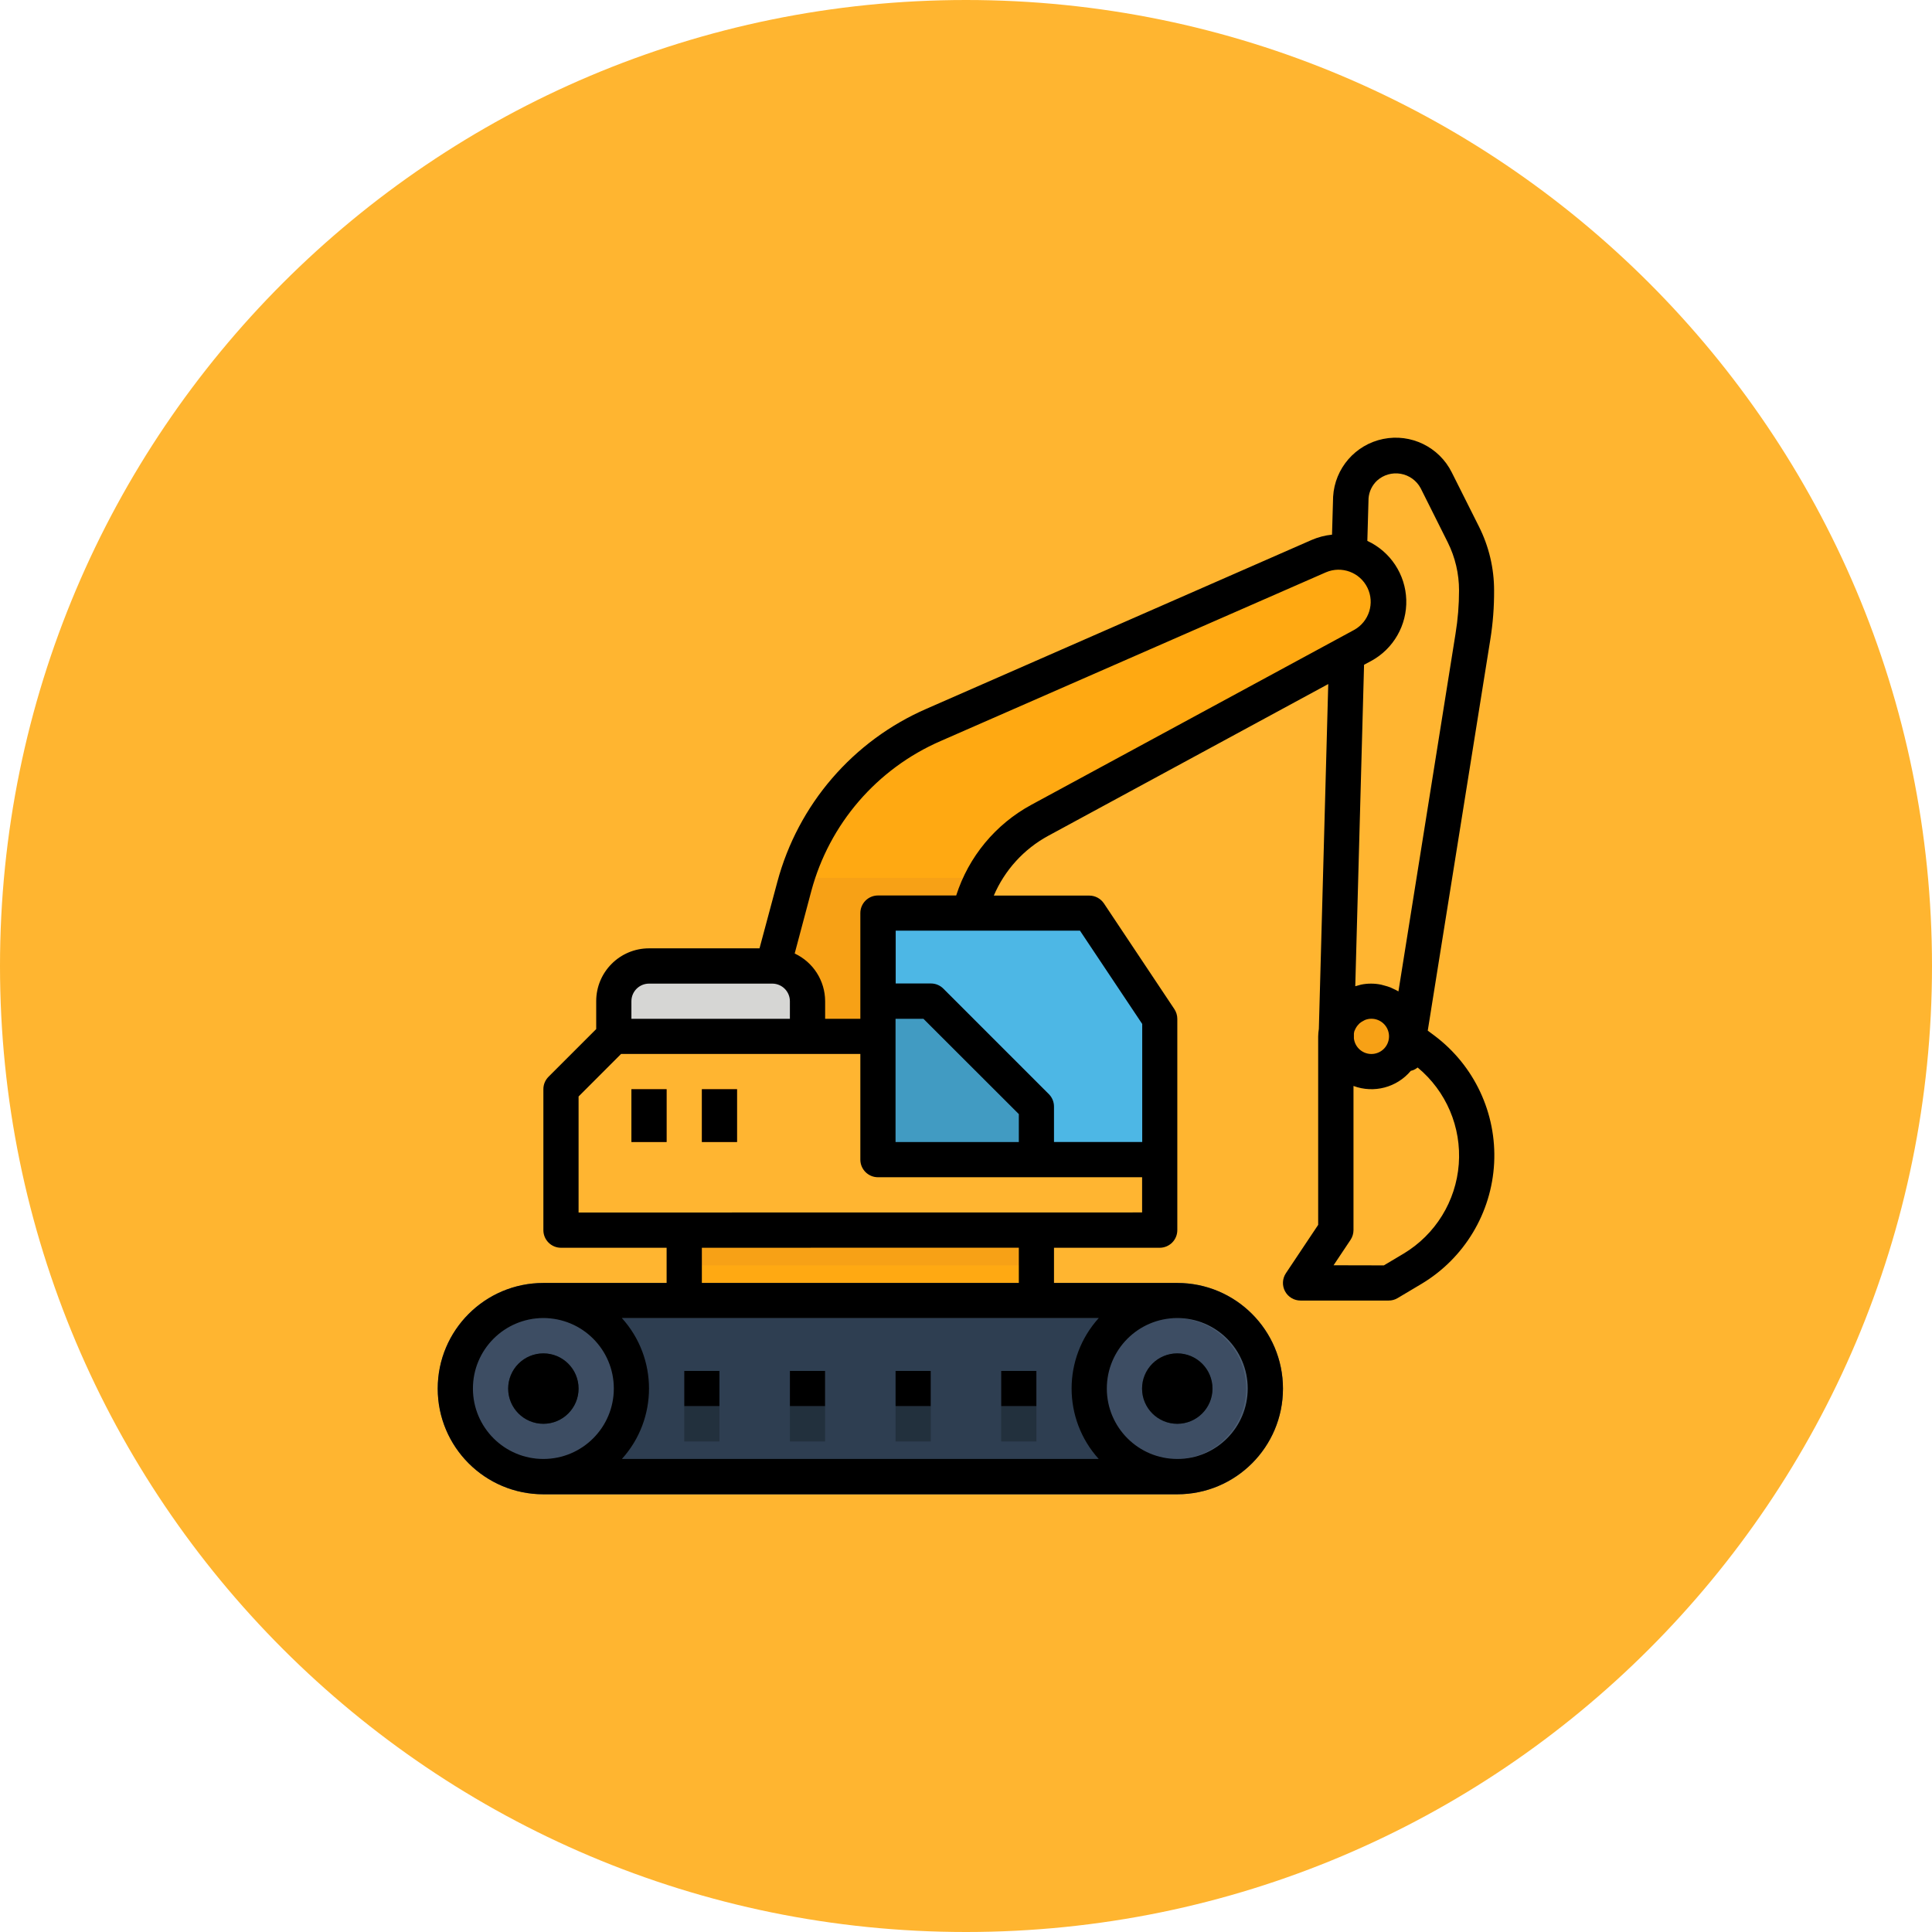
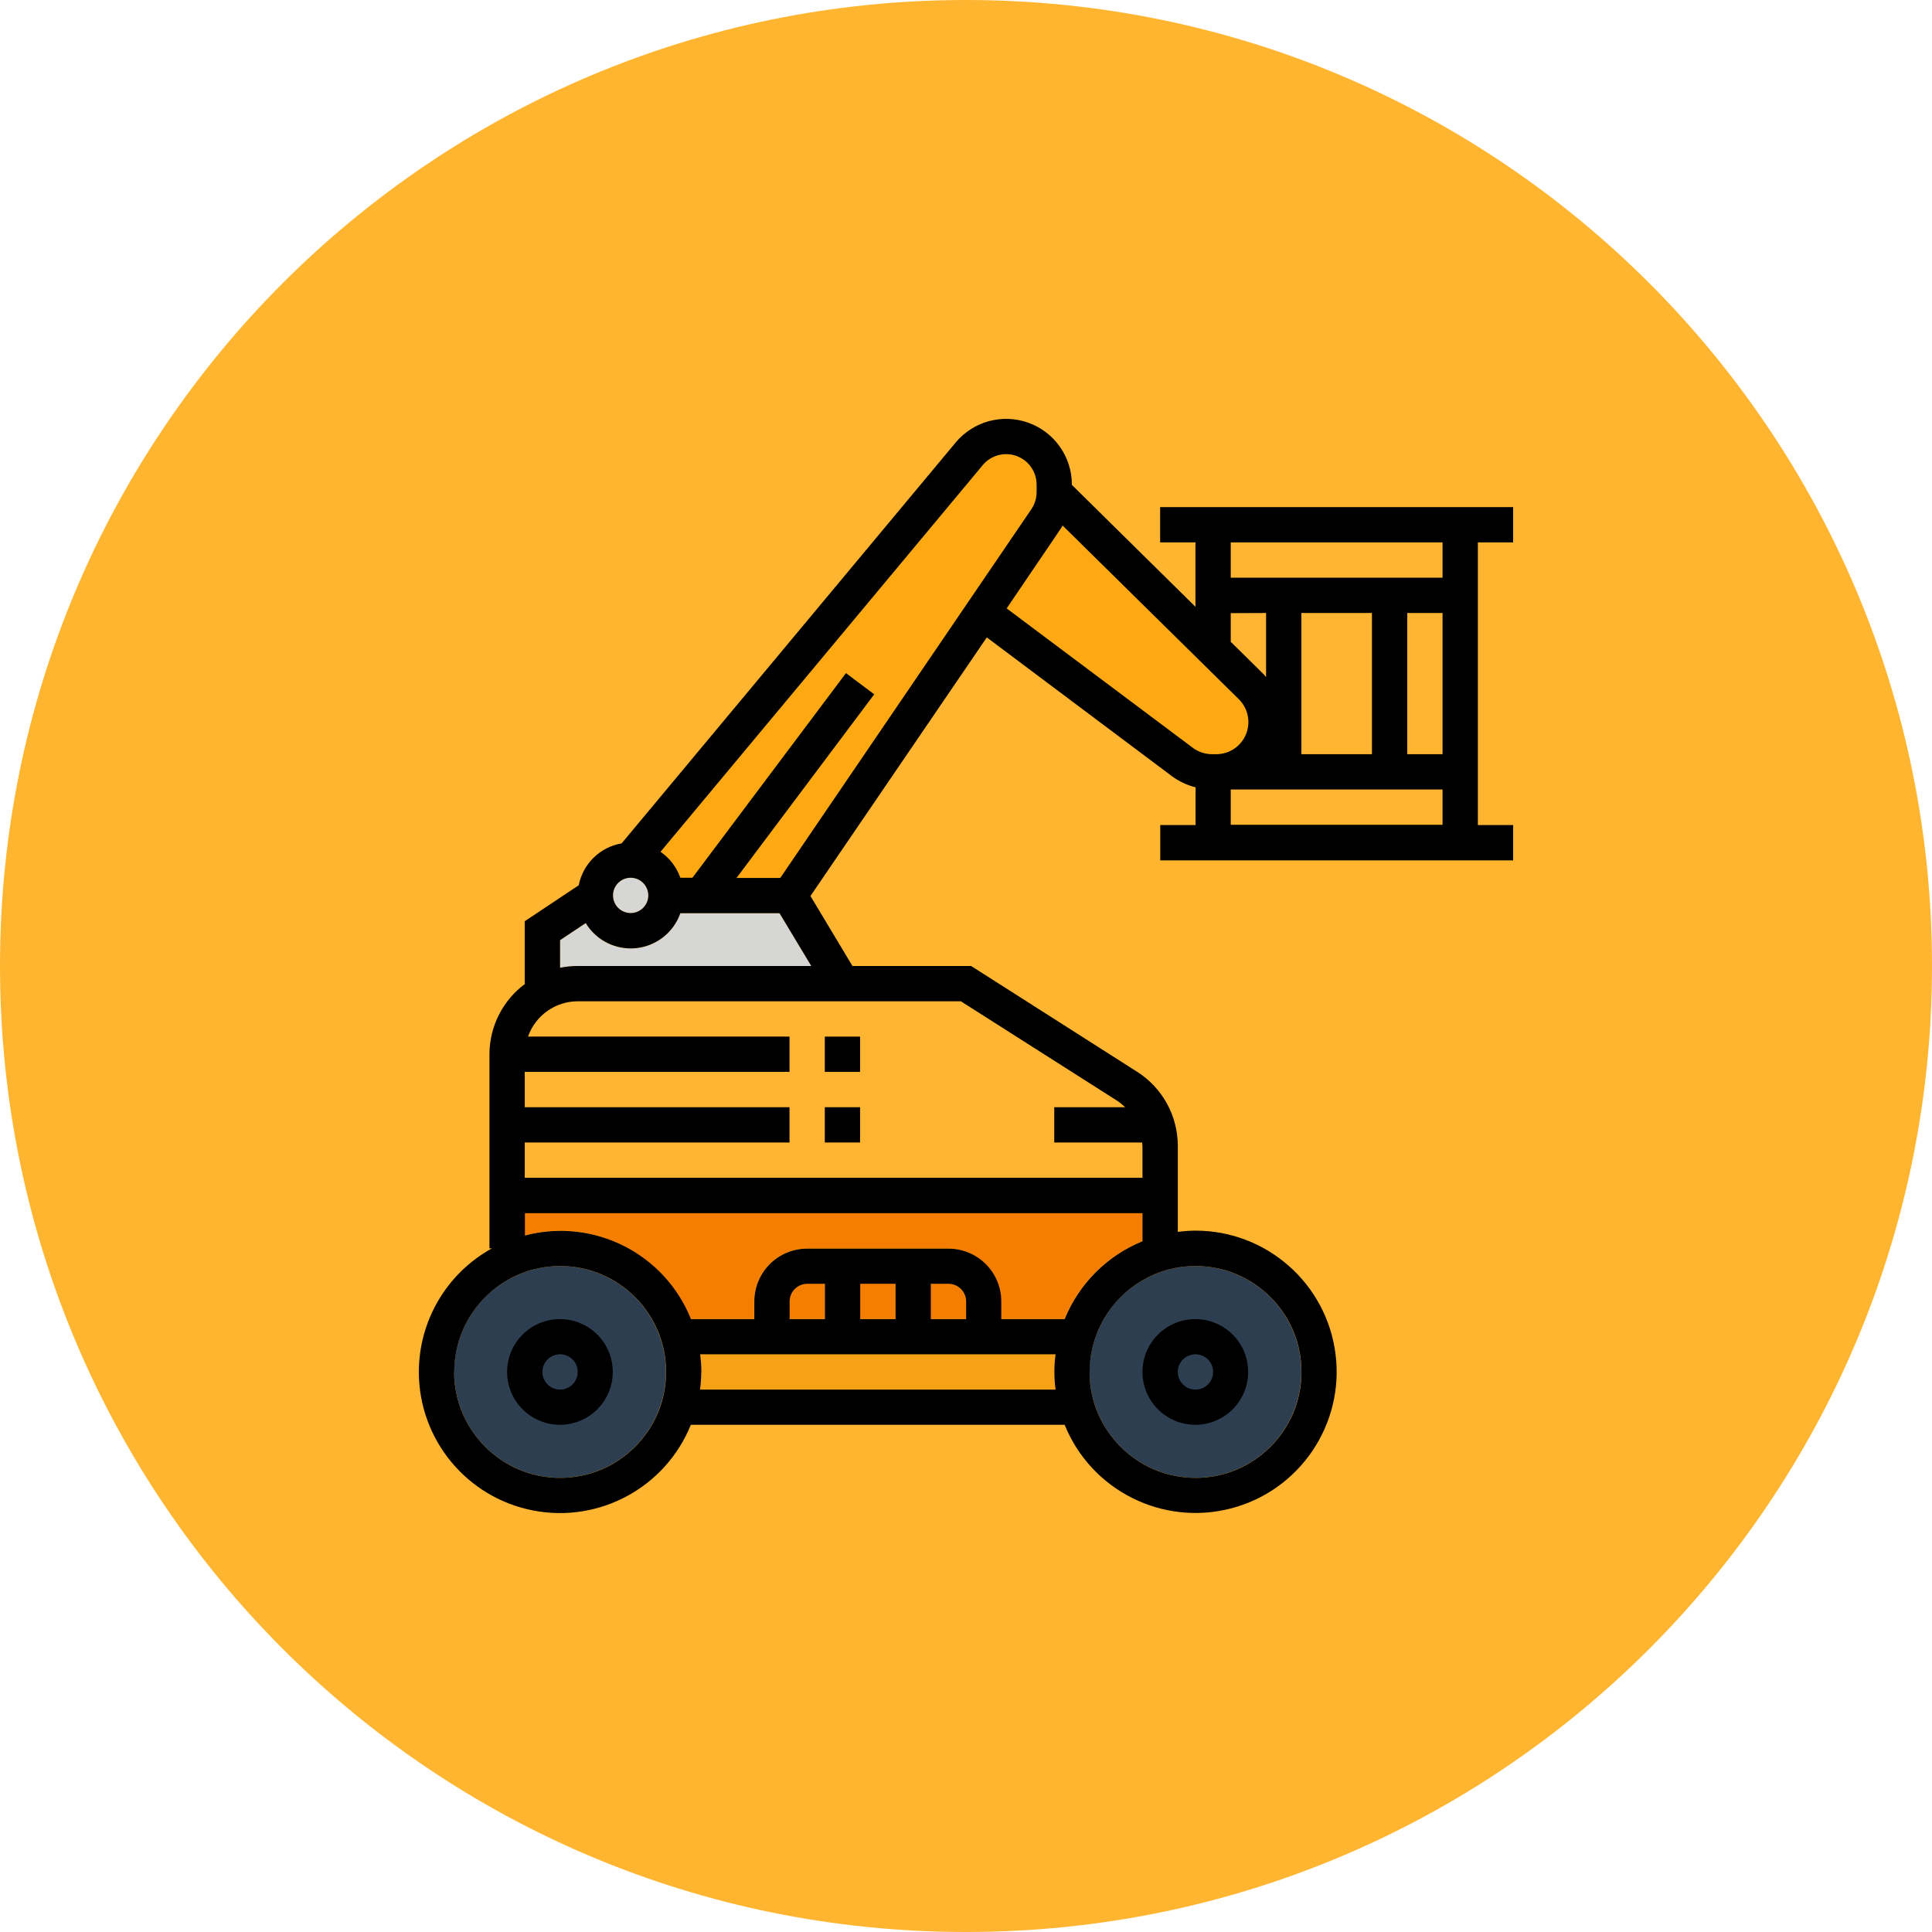
<svg xmlns="http://www.w3.org/2000/svg" viewBox="0 0 512 512">
  <circle cx="256" cy="256" fill="#ffb530" r="256" />
-   <path d="m354 279.31h18.66l17.69-110.56a78.67 78.67 0 0 0 1-12.26 33.31 33.31 0 0 0 -3.51-14.83l-7.19-14.39a12 12 0 0 0 -22.65 4.64z" fill="#ffb531" />
-   <path d="m354 326v-51.35a9.33 9.33 0 0 1 18.66 0l4.67 3.49a35 35 0 0 1 -3 58l-6.33 3.86h-23.35z" fill="#ffb531" />
-   <path d="m354 274.65a9.33 9.33 0 1 0 9.33-9.33 9.33 9.33 0 0 0 -9.33 9.33z" fill="#f7a116" />
-   <path d="m247.4 192.08 102.12-44.68a13.17 13.17 0 0 1 11.56 23.65l-85.54 46.34a37.34 37.34 0 0 0 -19.54 32.83v75.78h-70l24.5-91a65.32 65.32 0 0 1 36.9-42.92z" fill="#ffa912" />
-   <path d="m211.26 232.65h49.21a37.18 37.18 0 0 0 -4.47 17.57v75.78h-70l24.5-91c.23-.84.5-1.58.76-2.35z" fill="#f7a116" />
-   <path d="m312 344.64h-168a23.34 23.34 0 0 0 0 46.67h168a23.34 23.34 0 0 0 0-46.67z" fill="#2e3e51" />
-   <path d="m288.66 368a23.33 23.33 0 1 0 23.34-23.36 23.33 23.33 0 0 0 -23.34 23.36z" fill="#3d4d63" />
-   <path d="m302.66 368a9.33 9.33 0 1 0 9.33-9.34 9.33 9.33 0 0 0 -9.33 9.34z" fill="#22303d" />
-   <path d="m120.67 368a23.33 23.33 0 1 0 23.33-23.36 23.33 23.33 0 0 0 -23.33 23.36z" fill="#3d4d63" />
-   <path d="m134.67 368a9.33 9.33 0 1 0 9.33-9.34 9.33 9.33 0 0 0 -9.33 9.34z" fill="#22303d" />
-   <g fill="#3d4d63">
-     <path d="m218.66 363.31h-9.33v9.33h9.33z" />
-     <path d="m246.66 363.31h-9.33v9.33h9.33z" />
-     <path d="m190.66 363.31h-9.33v9.33h9.33z" />
-     <path d="m274.66 363.31h-9.34v9.33h9.34z" />
+   <path d="m302.77 328.92v-7.44h-163.71v5.91a37.19 37.19 0 0 1 44 22.16h16.79v-4.68a14 14 0 0 1 14-14h37.42a14 14 0 0 1 14 14v4.68h16.79a37.56 37.56 0 0 1 20.71-20.63z" fill="#f57e00" />
+   <circle cx="148.42" cy="363.58" fill="#2e3e51" r="28.06" transform="matrix(.9238795 -.3826834 .3826834 .9238795 -127.84 84.47)" />
+   <path d="m251.32 340.19h-4.67v9.36h9.35v-4.68a4.69 4.69 0 0 0 -4.68-4.68z" fill="#f57e00" />
+   <path d="m227.94 340.19h9.35v9.35h-9.35z" fill="#f57e00" />
+   <circle cx="316.81" cy="363.58" fill="#2e3e51" r="28.06" transform="matrix(.9238795 -.3826834 .3826834 .9238795 -115.02 148.91)" />
+   <path d="m180.3 232.61h3.2l40.69-54.26 7.49 5.62-36.49 48.64h11.57l66.55-97.61a8.1 8.1 0 0 0 1.4-4.54v-2a8.07 8.07 0 0 0 -14.26-5.17l-85.4 102.48a14.06 14.06 0 0 1 5.25 6.84z" fill="#ffa912" />
+   <path d="m185.51 358.9a36.3 36.3 0 0 1 .33 4.68 38 38 0 0 1 -.32 4.68h94.19a34.38 34.38 0 0 1 0-9.36z" fill="#f7a116" />
+   <path d="m213.9 340.19a4.68 4.68 0 0 0 -4.67 4.68v4.68h9.35v-9.36z" fill="#f57e00" />
+   <path d="m372.94 162.45h9.35v37.42h-9.35z" fill="#ffb531" />
+   <path d="m326.16 170 8.72 8.6c.23.23.41.52.64.77v-17h-9.36z" fill="#ffb531" />
+   <path d="m316.1 198.17a8.52 8.52 0 0 0 5.1 1.7h1.12a8.51 8.51 0 0 0 6-14.57l-46.67-46.06c-.2.34-.37.7-.6 1l-14.25 20.91z" fill="#ffa912" />
+   <circle cx="167.13" cy="237.29" fill="#d6d6d4" r="4.68" />
+   <path d="m148.42 249.15v7.32a23.29 23.29 0 0 1 4.68-.47h61.9l-8.42-14h-26.28a13.94 13.94 0 0 1 -25.08 2.65z" fill="#d6d6d4" />
+   <g fill="#ffb531">
+     <path d="m139.06 302.77v9.36h163.71v-8.44c0-.31-.09-.61-.11-.92h-23.27v-9.35h18.78a15 15 0 0 0 -1.89-1.57l-41.64-26.5h-101.54a14 14 0 0 0 -13.17 9.36h69.3v9.35h-70.17v9.36h70.17v9.35z" />
+     <path d="m326.16 209.23h56.13v9.35h-56.13z" />
+     <path d="m326.16 143.74h56.13v9.35h-56.13z" />
+     <path d="m344.87 162.45h18.71v37.42h-18.71z" />
  </g>
-   <path d="m218.66 372.64h-9.33v9.36h9.33z" fill="#22303d" />
-   <path d="m246.66 372.64h-9.33v9.36h9.33z" fill="#22303d" />
-   <path d="m190.66 372.64h-9.33v9.36h9.33z" fill="#22303d" />
-   <path d="m274.66 372.64h-9.34v9.36h9.34z" fill="#22303d" />
-   <path d="m274.66 326h-93.33v18.66h93.33z" fill="#ffa912" />
-   <path d="m162.66 274.65h144.66v51.35h-158.66v-37.35z" fill="#ffb531" />
-   <path d="m176.66 288.65h-9.33v14h9.33z" fill="#e8770c" />
-   <path d="m195.33 288.65h-9.33v14h9.33z" fill="#e8770c" />
-   <path d="m232.66 307.31h74.66v-37.31l-18.66-28h-56z" fill="#4db7e5" />
-   <path d="m274.66 307.31v-14l-28-28h-14v42z" fill="#419bc2" />
-   <path d="m172 256h32.66a9.33 9.33 0 0 1 9.33 9.34v9.33h-51.33v-9.33a9.34 9.34 0 0 1 9.34-9.34z" fill="#d6d6d4" />
-   <path d="m116 368a28 28 0 0 1 28-28h168a28 28 0 1 1 0 56h-168a28 28 0 0 1 -28-28zm28-18.67a18.67 18.67 0 1 0 0 37.33h168a18.67 18.67 0 0 0 0-37.33z" fill="#4c5d72" />
-   <path d="m274.66 326h-93.33v9.33h93.33z" fill="#f7a116" />
-   <path d="m302.66 368a9.33 9.33 0 1 0 9.33-9.34 9.33 9.33 0 0 0 -9.33 9.34z" />
-   <path d="m116 368a28 28 0 0 0 28 28h168a28 28 0 1 0 0-56h-32.68v-9.33h28a4.67 4.67 0 0 0 4.68-4.67v-56a4.7 4.7 0 0 0 -.79-2.59l-18.66-28a4.68 4.68 0 0 0 -3.88-2.07h-25.3a32.61 32.61 0 0 1 14.4-15.83l74.23-40.23-2.49 91.39a13.13 13.13 0 0 0 -.18 2v49.93l-8.55 12.81a4.66 4.66 0 0 0 3.88 7.25h23.34a4.56 4.56 0 0 0 2.38-.65l6.35-3.78a39.68 39.68 0 0 0 3.4-65.79l-1.76-1.31 16.58-103.65a79.3 79.3 0 0 0 1-13 37.67 37.67 0 0 0 -4-16.91l-7.22-14.39a16.61 16.61 0 0 0 -31.44 6.44l-.29 10.07a18.24 18.24 0 0 0 -5.39 1.4l-102.08 44.74a69.69 69.69 0 0 0 -39.53 45.89l-4.72 17.6h-29.28a14 14 0 0 0 -14 14v7.4l-12.63 12.63a4.64 4.64 0 0 0 -1.37 3.3v37.35a4.67 4.67 0 0 0 4.66 4.67h28v9.33h-32.66a28 28 0 0 0 -28 28zm93.33-98h-42v-4.66a4.67 4.67 0 0 1 4.67-4.67h32.66a4.67 4.67 0 0 1 4.67 4.67zm161.27-7.27c-.38-.23-.78-.41-1.17-.6s-.62-.31-.93-.44a13.87 13.87 0 0 0 -1.66-.52c-.28-.07-.55-.17-.85-.23a13.29 13.29 0 0 0 -2.67-.27 13 13 0 0 0 -2.64.27 10 10 0 0 0 -1 .28 4.42 4.42 0 0 0 -.52.14l2.33-85.19 1.87-1a17.82 17.82 0 0 0 -1-31.83l.32-11.28a7.21 7.21 0 0 1 2.26-4.7 7.45 7.45 0 0 1 11.54 2l7.18 14.35a28.53 28.53 0 0 1 3 12.76 71.08 71.08 0 0 1 -.93 11.47zm-11.6 10.39a4.79 4.79 0 0 1 .81-1.4 5.08 5.08 0 0 1 .5-.54 4.52 4.52 0 0 1 .82-.55 3.91 3.91 0 0 1 .57-.31 4.48 4.48 0 0 1 1.66-.34 4.67 4.67 0 1 1 -4.56 5.23v-1.3a4.22 4.22 0 0 1 .16-.77zm-5.59 62.19 4.5-6.74a4.69 4.69 0 0 0 .78-2.59v-38.19a13.61 13.61 0 0 0 15.18-4 4.56 4.56 0 0 0 1.82-.89 30.3 30.3 0 0 1 -3.73 49.33l-5.22 3.11zm-100-98h-20.75a4.67 4.67 0 0 0 -4.66 4.69v28h-9.33v-4.66a14 14 0 0 0 -8.07-12.65l4.4-16.54a60.42 60.42 0 0 1 34.28-39.77l102.1-44.71a8.51 8.51 0 0 1 7.47 15.27l-85.55 46.35a41.87 41.87 0 0 0 -19.9 24.03zm49.26 65.33h-23.35v-9.34a4.67 4.67 0 0 0 -1.32-3.3l-28-28a4.65 4.65 0 0 0 -3.3-1.37h-9.33v-14h48.83l16.5 24.73v31.27zm-57.94-32.64 25.27 25.25v7.4h-32.67v-32.65zm-91.4 51.33v-30.75l11.26-11.27h63.41v28a4.67 4.67 0 0 0 4.67 4.67h70v9.33zm116.67 9.32v9.35h-84v-9.33zm23.32 37.35a18.67 18.67 0 1 1 18.68 18.64 18.67 18.67 0 0 1 -18.68-18.64zm-128.51-18.69h126.36a27.84 27.84 0 0 0 0 37.33h-126.36a27.84 27.84 0 0 0 0-37.33zm-39.48 18.69a18.67 18.67 0 1 1 18.67 18.64 18.67 18.67 0 0 1 -18.67-18.64z" />
-   <path d="m134.67 368a9.33 9.33 0 1 0 9.33-9.34 9.33 9.33 0 0 0 -9.33 9.34z" />
-   <path d="m218.66 363.31h-9.33v9.33h9.33z" />
-   <path d="m246.66 363.31h-9.33v9.33h9.33z" />
-   <path d="m190.66 363.31h-9.33v9.33h9.33z" />
-   <path d="m274.66 363.31h-9.34v9.33h9.34z" />
-   <path d="m176.66 288.65h-9.33v14h9.33z" />
-   <path d="m195.33 288.65h-9.33v14h9.33z" />
+   <path d="m111 363.58a37.4 37.4 0 0 0 72.08 14h99.06a37.41 37.41 0 1 0 34.67-51.45 36.05 36.05 0 0 0 -4.68.33v-22.8a23.27 23.27 0 0 0 -10.83-19.66l-43.94-28h-31.45l-11.13-18.55 46.73-68.53 49 36.73a17.84 17.84 0 0 0 6.33 3v10h-9.36v9.36h93.52v-9.36h-9.35v-74.91h9.35v-9.35h-93.55v9.35h9.36v17.07l-32.75-32.31v-.08a17.42 17.42 0 0 0 -30.8-11.15l-88.52 106.23a14 14 0 0 0 -11.37 11.11l-14.31 9.53v16.54h.15a23.29 23.29 0 0 0 -9.5 18.71v51.45h.64a37.43 37.43 0 0 0 -19.35 32.74zm60.81-126.29a4.68 4.68 0 1 1 -4.68-4.68 4.69 4.69 0 0 1 4.68 4.68zm210.48-84.19h-56.13v-9.36h56.13zm-46.77 9.35v17c-.23-.25-.41-.54-.64-.77l-8.72-8.6v-7.59zm28.06 0v37.42h-18.71v-37.42zm18.71 37.42h-9.35v-37.42h9.35zm-56.13 9.36h56.13v9.35h-56.13zm-59.38-48 14.22-20.96c.23-.33.4-.69.6-1l46.7 46.03a8.51 8.51 0 0 1 -6 14.57h-1.1a8.52 8.52 0 0 1 -5.1-1.7zm-60 71.43h-11.59l36.49-48.66-7.49-5.62-40.69 54.23h-3.2a14.06 14.06 0 0 0 -5.25-6.88l85.4-102.48a8.07 8.07 0 0 1 14.26 5.17v2a8.1 8.1 0 0 1 -1.4 4.54zm8.22 23.34h-61.9a23.29 23.29 0 0 0 -4.68.47v-7.32l6.8-4.53a13.94 13.94 0 0 0 25.08-2.62h26.28zm87.77 56.13h-163.71v-9.36h70.17v-9.35h-70.17v-9.36h70.17v-9.35h-69.3a14 14 0 0 1 13.17-9.36h101.54l41.64 26.5a15 15 0 0 1 1.89 1.57h-18.78v9.35h23.27c0 .31.11.61.11.92zm-14 51.45a28.07 28.07 0 1 1 28.07 28.07 28.09 28.09 0 0 1 -28.1-28.07zm-102.9 0a36.3 36.3 0 0 0 -.33-4.68h94.2a34.38 34.38 0 0 0 0 9.36h-94.22a38 38 0 0 0 .32-4.68zm60.81-14v-9.36h4.67a4.69 4.69 0 0 1 4.68 4.68v4.68zm-18.71 0v-9.36h9.35v9.36zm-18.71 0v-4.68a4.68 4.68 0 0 1 4.67-4.68h4.68v9.36zm-26.15 0a37.19 37.19 0 0 0 -44-22.16v-5.91h163.66v7.44a37.56 37.56 0 0 0 -20.63 20.63h-16.79v-4.68a14 14 0 0 0 -14-14h-37.45a14 14 0 0 0 -14 14v4.68zm-62.73 14a28.07 28.07 0 1 1 28.07 28.07 28.09 28.09 0 0 1 -28.1-28.07z" />
+   <path d="m134.39 363.58a14 14 0 1 0 14-14 14 14 0 0 0 -14 14zm9.35 0a4.68 4.68 0 1 1 4.68 4.68 4.69 4.69 0 0 1 -4.68-4.68z" />
+   <path d="m302.77 363.58a14 14 0 1 0 14-14 14 14 0 0 0 -14 14zm9.36 0a4.68 4.68 0 1 1 4.68 4.68 4.69 4.69 0 0 1 -4.68-4.68z" />
+   <path d="m218.58 274.71h9.35v9.35h-9.35z" />
+   <path d="m218.58 293.42h9.35v9.35h-9.35z" />
</svg>
